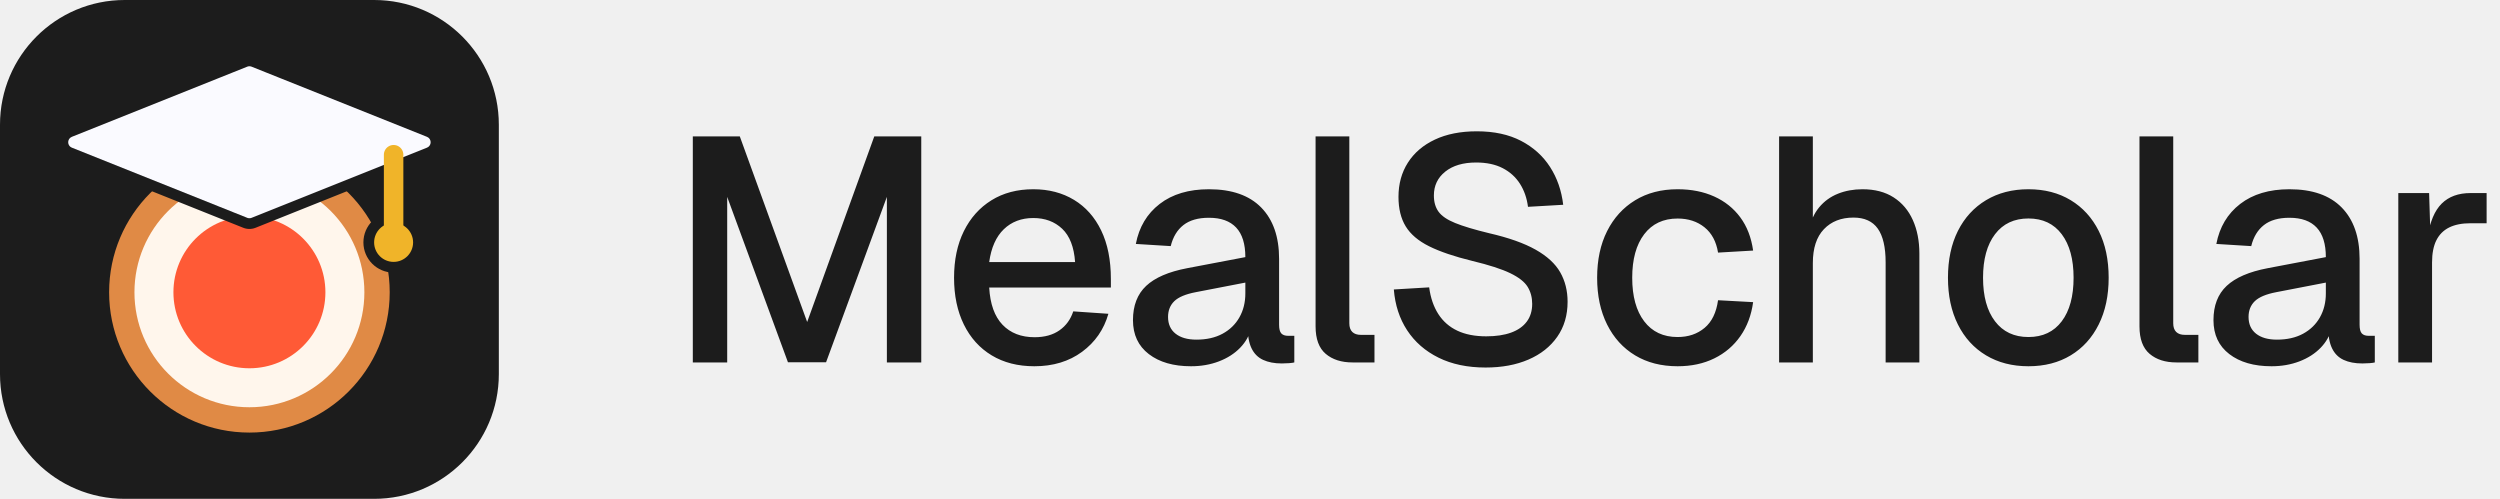
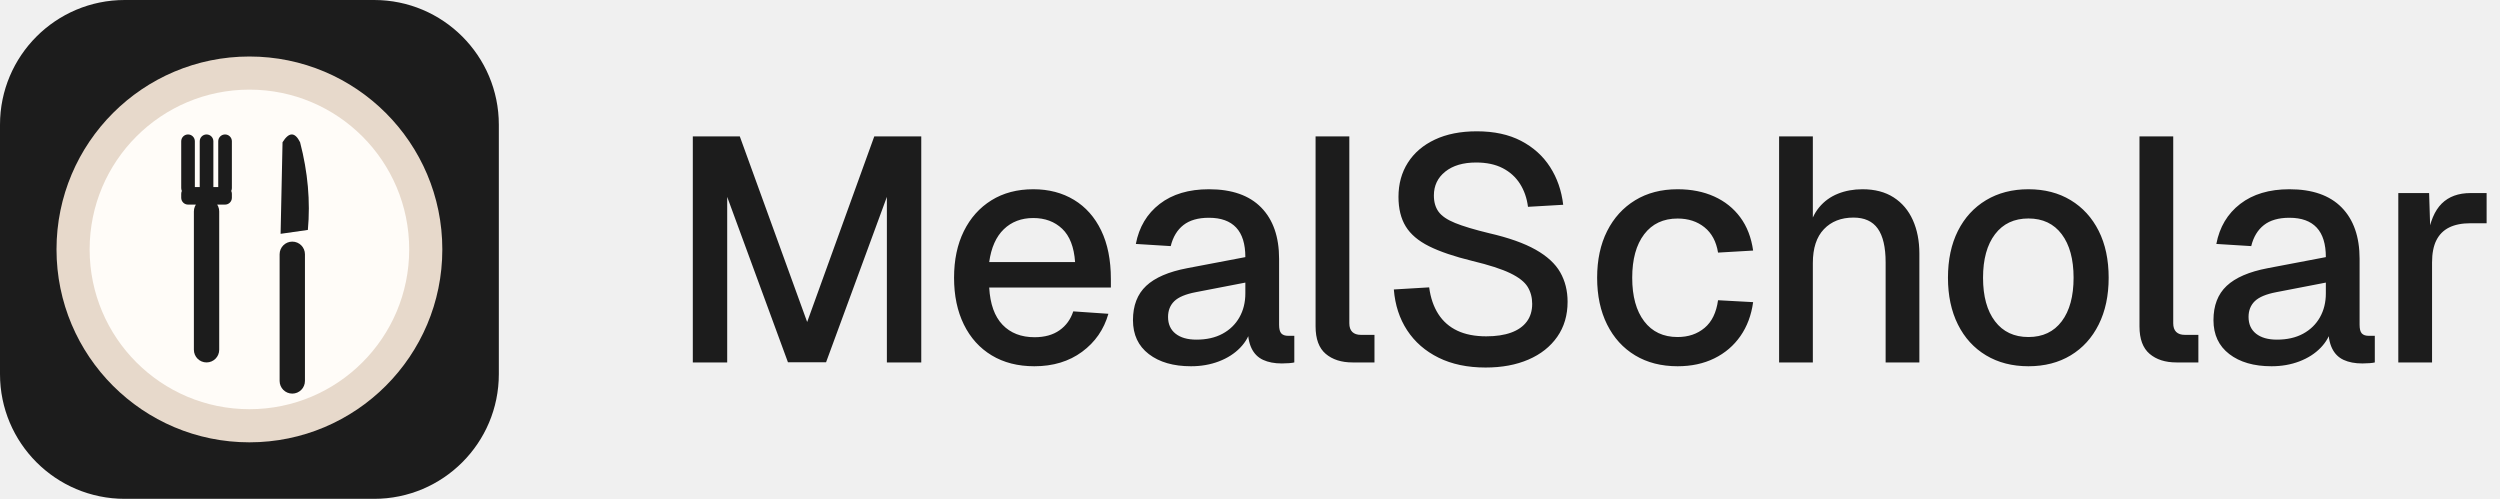
<svg xmlns="http://www.w3.org/2000/svg" viewBox="0 0 2566 512" role="img" aria-label="MealScholar">
  <rect width="512" height="512" rx="128" fill="#1C1C1C" />
-   <mask id="ms-gap" maskUnits="userSpaceOnUse" x="0" y="0" width="512" height="512">
-     <path d="M0 0h512v512H0z" fill="#fff" />
-     <polygon points="256,74 436,146 256,218 76,146" stroke="#000" stroke-width="34" stroke-linejoin="round" />
-     <path d="M404 158.8V238.8" stroke="#000" stroke-width="42" stroke-linecap="round" />
-     <circle cx="404" cy="248.8" r="31" />
-   </mask>
-   <g mask="url(#ms-gap)">
-     <circle cx="256" cy="300" r="144" fill="#E08A45" />
-     <circle cx="256" cy="300" r="118" fill="#FFF6EC" />
-     <circle cx="256" cy="300" r="78" fill="#FF5A36" />
+   <circle cx="256" cy="256" r="198" fill="#E7D9CB" />
+   <circle cx="256" cy="256" r="164" fill="#FFFCF8" />
+   <g transform="translate(256 270)">
+     <g fill="#1C1C1C">
+       <g transform="translate(-44 0)">
+         <path d="M-19 -132H-19A7 7 0 0 1 -12 -125V-77A7 7 0 0 1 -19 -70H-19A7 7 0 0 1 -26 -77V-125A7 7 0 0 1 -19 -132ZM0 -132H0A7 7 0 0 1 7 -125V-77A7 7 0 0 1 0 -70H0A7 7 0 0 1 -7 -77V-125A7 7 0 0 1 0 -132ZM19 -132H19A7 7 0 0 1 26 -125V-77A7 7 0 0 1 19 -70H19A7 7 0 0 1 12 -77V-125A7 7 0 0 1 19 -132ZM-19 -78H19A7 7 0 0 1 26 -71V-67A7 7 0 0 1 19 -60H-19A7 7 0 0 1 -26 -67V-71A7 7 0 0 1 -19 -78ZM0 -66H0A13 13 0 0 1 13 -53V89A13 13 0 0 1 0 102H0A13 13 0 0 1 -13 89V-53A13 13 0 0 1 0 -66Z" />
+       </g>
+       <g transform="translate(44 0)">
+         <path d="M-10 -124L-12 -30L16 -34Q20 -78 8 -124Q0 -140 -10 -124ZM0 -22H0A13 13 0 0 1 13 -9V121A13 13 0 0 1 0 134H0A13 13 0 0 1 -13 121V-9A13 13 0 0 1 0 -22Z" />
+       </g>
+     </g>
  </g>
-   <polygon points="256,74 436,146 256,218 76,146" fill="#FAFAFF" stroke="#FAFAFF" stroke-width="12" stroke-linejoin="round" />
-   <path d="M404 158.8V238.8" stroke="#F0B429" stroke-width="20" stroke-linecap="round" />
-   <circle cx="404" cy="248.8" r="20" fill="#F0B429" />
  <path transform="translate(683 372) scale(0.32676)" fill="#1C1C1C" d="M86 0.0V-710.0H233.601L445.2 -127.002L655.999 -710.0H803.601V0.0H695.6V-519.998L504.601 -0.6H384.8L194.001 -519.998V0.0Z M1158.8 12.0Q1081.4 12.0 1024.8 -22.2Q968.2 -56.4 937.4 -119.1Q906.6 -181.8 906.6 -266Q906.6 -350.2 937.4 -412.4Q968.2 -474.6 1024 -509.3Q1079.8 -544 1155.6 -544Q1228.201 -544 1283.301 -510.7Q1338.401 -477.4 1368.801 -414.4Q1399.201 -351.4 1399.201 -262V-235.2H1017.001Q1021.401 -157.4 1058.901 -118.3Q1096.401 -79.201 1159.6 -79.201Q1207 -79.201 1237.9 -101.001Q1268.8 -122.8 1281 -160.4L1391.401 -152.8Q1370.201 -78.6 1308.601 -33.3Q1247.001 12.0 1158.8 12.0ZM1017.001 -315.2H1286.8Q1281.8 -386.2 1246.2 -419.9Q1210.6 -453.599 1155.6 -453.599Q1099.401 -453.599 1062.901 -418.4Q1026.401 -383.2 1017.001 -315.2Z M1650.8 12.0Q1568.2 12.0 1518.4 -26.2Q1468.6 -64.4 1468.6 -132.8Q1468.6 -201.6 1510.1 -240.5Q1551.6 -279.4 1638.8 -296L1821.6 -330.8Q1821.6 -392.8 1792.8 -423.6Q1764 -454.4 1707.2 -454.4Q1656.401 -454.4 1627.101 -431.5Q1597.801 -408.6 1587.201 -365.4L1477.6 -372.2Q1492.8 -451.8 1552.6 -497.9Q1612.4 -544 1707.2 -544Q1815.201 -544 1871.401 -486.6Q1927.601 -429.2 1927.601 -325.2V-118.401Q1927.601 -98.801 1934.501 -91.201Q1941.401 -83.601 1956.401 -83.601H1975.401V0.0Q1970.401 1.4 1959.201 2.3Q1948.001 3.2 1936.201 3.2Q1901.601 3.2 1877.401 -8Q1853.2 -19.2 1841 -44.5Q1828.8 -69.8 1828.8 -112.8L1839.6 -108.0Q1831.8 -73.4 1805.2 -46Q1778.6 -18.6 1738.5 -3.3Q1698.4 12.0 1650.8 12.0ZM1668.001 -71.601Q1715.8 -71.601 1750.1 -90.2Q1784.4 -108.8 1803 -141.7Q1821.6 -174.6 1821.6 -216.8V-250.8L1666.401 -220.8Q1618.201 -211.6 1598.501 -192.5Q1578.801 -173.4 1578.801 -142.8Q1578.801 -109 1602.401 -90.3Q1626.001 -71.601 1668.001 -71.601Z M2158.2 0.0Q2105.8 0.0 2074 -27Q2042.2 -54 2042.2 -113.201V-710.0H2148.201V-123.201Q2148.201 -104.801 2157.601 -95.701Q2167.001 -86.601 2184.601 -86.601H2227.201V0.0Z M2576.2 16.0Q2491 16.0 2428.4 -15.0Q2365.8 -46.0 2329.8 -101Q2293.8 -156 2288 -229.2L2399.001 -235.8Q2405.601 -186.4 2427.801 -151.901Q2450.001 -117.401 2487.501 -99.701Q2525.001 -82.001 2578.2 -82.001Q2624.2 -82.001 2656.4 -93.701Q2688.6 -105.401 2705.6 -128.201Q2722.6 -151 2722.6 -184Q2722.6 -214.2 2708.3 -237.5Q2694 -260.8 2653.7 -280.3Q2613.4 -299.8 2534.601 -318.799Q2449.6 -339.599 2398.8 -364.899Q2348 -390.199 2325.3 -427.4Q2302.6 -464.6 2302.6 -520Q2302.6 -581.2 2332.2 -627.6Q2361.8 -674 2417 -700Q2472.2 -726.0 2548.601 -726.0Q2630.001 -726.0 2687.601 -696Q2745.201 -666 2778.701 -614Q2812.201 -562 2820.001 -495.2L2709.4 -488.8Q2704.2 -529.8 2684.2 -561.199Q2664.2 -592.599 2629.9 -610.299Q2595.6 -627.999 2546.601 -627.999Q2485.401 -627.999 2449.601 -599.399Q2413.801 -570.799 2413.801 -524.4Q2413.801 -493.6 2428.501 -473.4Q2443.201 -453.2 2480.501 -438Q2517.801 -422.8 2587 -406Q2679.201 -384.8 2733.401 -354.2Q2787.601 -323.6 2810.701 -283Q2833.801 -242.4 2833.801 -190.4Q2833.801 -127 2801.301 -80.5Q2768.801 -34 2710.901 -9Q2653.001 16.0 2576.2 16.0Z M3179.4 12.0Q3102.6 12.0 3045.9 -22.2Q2989.2 -56.4 2957.9 -119.1Q2926.6 -181.8 2926.6 -266Q2926.6 -350.2 2957.9 -412.4Q2989.2 -474.6 3045.9 -509.3Q3102.6 -544 3179.4 -544Q3243.801 -544 3294.201 -521.3Q3344.601 -498.6 3376.301 -455.7Q3408.001 -412.8 3416.601 -351.4L3306.4 -345Q3298 -397 3263.8 -424.499Q3229.6 -451.999 3179.4 -451.999Q3112.001 -451.999 3074.401 -402.6Q3036.801 -353.2 3036.801 -266Q3036.801 -178.6 3074.401 -129.201Q3112.001 -79.801 3179.4 -79.801Q3229.8 -79.801 3264.1 -108.501Q3298.4 -137.201 3306.4 -195.4L3416.601 -189.4Q3408.201 -128 3376.701 -82.8Q3345.201 -37.6 3294.801 -12.8Q3244.401 12.0 3179.4 12.0Z M3498.2 0.0V-710.0H3604.201V-412.4L3591.001 -413.6Q3600.201 -458.6 3624.101 -487.3Q3648.001 -516 3683.101 -530Q3718.201 -544 3760.201 -544Q3818.201 -544 3858.001 -518.4Q3897.801 -492.8 3918.301 -447.1Q3938.801 -401.4 3938.801 -342.2V0.0H3832.8V-314.4Q3832.8 -385.599 3808.2 -420.299Q3783.6 -454.999 3731.8 -454.999Q3673.801 -454.999 3639.001 -418.599Q3604.201 -382.2 3604.201 -312.4V0.0Z M4281.4 12.0Q4205.4 12.0 4148.3 -22.2Q4091.2 -56.4 4059.9 -119.1Q4028.6 -181.8 4028.6 -266Q4028.6 -351 4059.9 -413.2Q4091.2 -475.4 4148.3 -509.7Q4205.4 -544 4281.4 -544Q4357.401 -544 4414.101 -509.7Q4470.801 -475.4 4502.101 -413.2Q4533.401 -351 4533.401 -266Q4533.401 -181.8 4502.101 -119.1Q4470.801 -56.4 4414.101 -22.2Q4357.401 12.0 4281.4 12.0ZM4281.4 -79.801Q4348.8 -79.801 4386 -129.201Q4423.2 -178.6 4423.2 -266Q4423.2 -353.2 4386 -402.7Q4348.8 -452.199 4281.4 -452.199Q4214.001 -452.199 4176.401 -402.7Q4138.801 -353.2 4138.801 -266Q4138.801 -178.6 4176.401 -129.201Q4214.001 -79.801 4281.4 -79.801Z M4746.2 0.0Q4693.8 0.0 4662 -27Q4630.2 -54 4630.2 -113.201V-710.0H4736.201V-123.201Q4736.201 -104.801 4745.601 -95.701Q4755.001 -86.601 4772.601 -86.601H4815.201V0.0Z M5044.8 12.0Q4962.2 12.0 4912.4 -26.2Q4862.6 -64.4 4862.6 -132.8Q4862.6 -201.6 4904.1 -240.5Q4945.6 -279.4 5032.8 -296L5215.6 -330.8Q5215.6 -392.8 5186.8 -423.6Q5158 -454.4 5101.2 -454.4Q5050.401 -454.4 5021.101 -431.5Q4991.801 -408.6 4981.201 -365.4L4871.6 -372.2Q4886.8 -451.8 4946.6 -497.9Q5006.4 -544 5101.2 -544Q5209.201 -544 5265.401 -486.6Q5321.601 -429.2 5321.601 -325.2V-118.401Q5321.601 -98.801 5328.501 -91.201Q5335.401 -83.601 5350.401 -83.601H5369.401V0.0Q5364.401 1.4 5353.201 2.3Q5342.001 3.2 5330.201 3.2Q5295.601 3.2 5271.401 -8Q5247.2 -19.2 5235 -44.5Q5222.8 -69.8 5222.8 -112.8L5233.6 -108.0Q5225.8 -73.4 5199.2 -46Q5172.6 -18.6 5132.5 -3.3Q5092.4 12.0 5044.8 12.0ZM5062.001 -71.601Q5109.8 -71.601 5144.1 -90.2Q5178.4 -108.8 5197 -141.7Q5215.6 -174.6 5215.6 -216.8V-250.8L5060.401 -220.8Q5012.201 -211.6 4992.501 -192.5Q4972.801 -173.4 4972.801 -142.8Q4972.801 -109 4996.401 -90.3Q5020.001 -71.601 5062.001 -71.601Z M5443.2 0.0V-532H5540.001L5544.401 -390.8L5535.201 -393.6Q5546.201 -466 5579.601 -499Q5613.001 -532 5669.801 -532H5720.601V-437.199H5670.201Q5629.601 -437.199 5602.901 -423.899Q5576.201 -410.599 5562.701 -383.599Q5549.201 -356.6 5549.201 -313.8V0.0Z" />
</svg>
